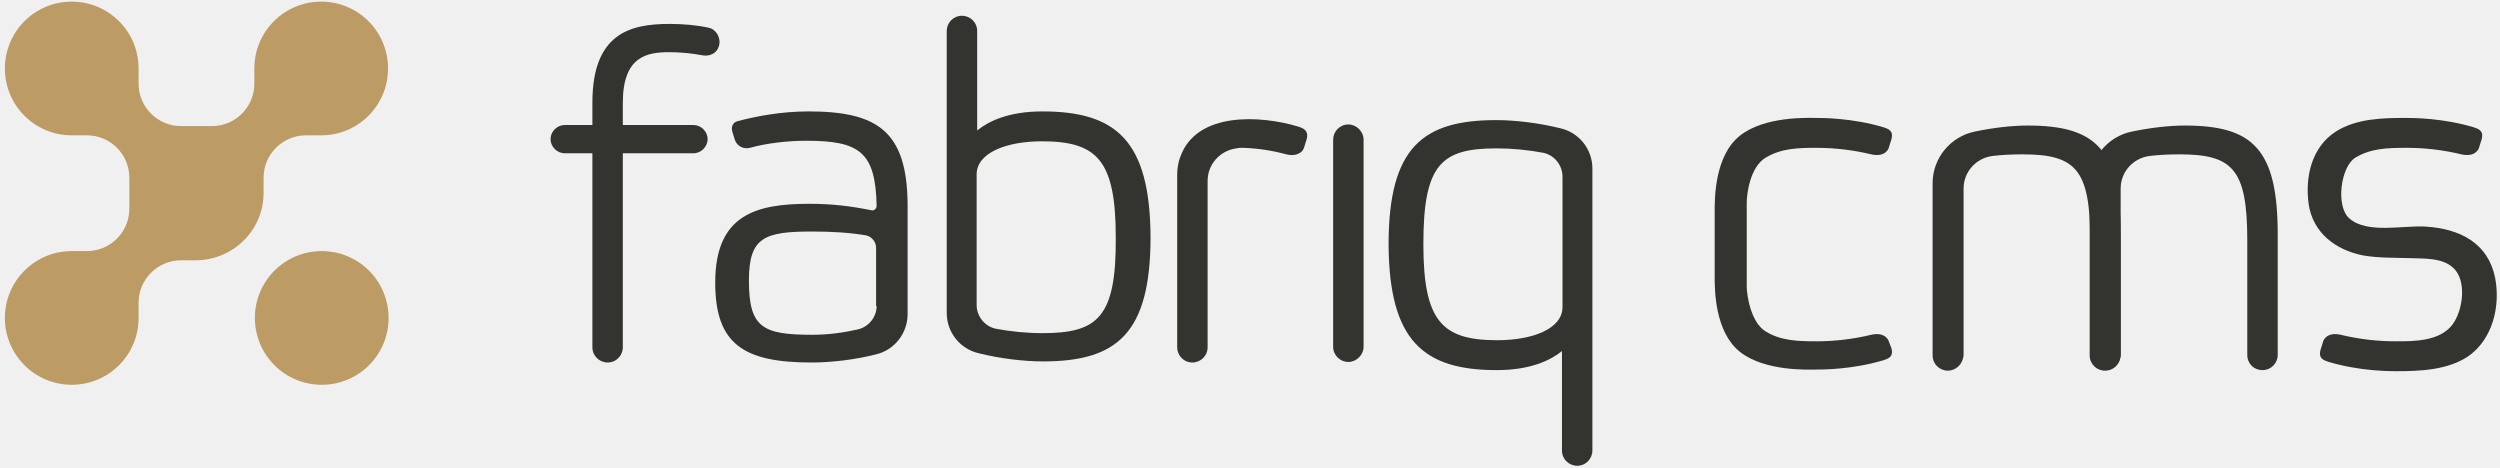
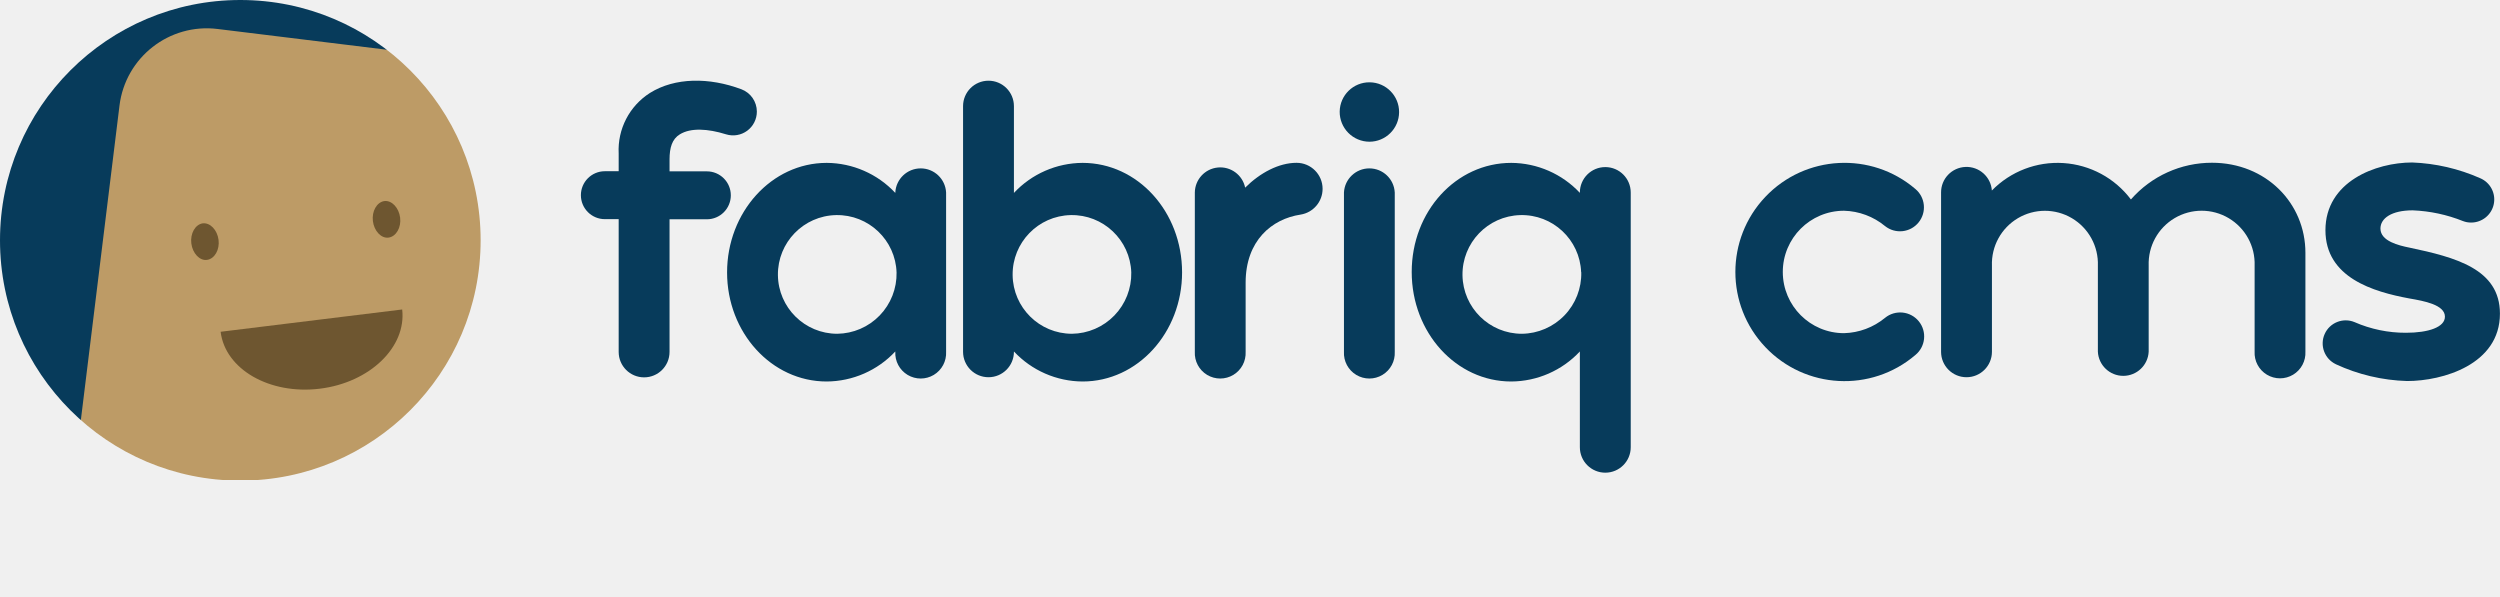
- <svg xmlns="http://www.w3.org/2000/svg" width="460" height="86" viewBox="0 0 460 86" fill="none">
-   <path d="M59.2 46.2C52.4 46.2 46.9 51.7 46.9 58.5C46.9 65.3 52.4 70.8 59.2 70.8C66 70.8 71.5 65.3 71.5 58.5C71.5 51.7 66 46.2 59.2 46.2Z" fill="#BC9B65" />
-   <path d="M275.4 68.1C281.6 68.1 285.3 66.3 287.4 64.6V82.9C287.4 84.5 288.7 85.7 290.2 85.7C291.8 85.7 293 84.4 293 82.9V31C293 27.5 290.6 24.4 287.1 23.6C283.1 22.6 278.7 22.1 275.3 22.1C261.8 22.1 255.5 27.1 255.5 45C255.6 62.7 261.9 68.1 275.4 68.1ZM275.4 27.3C278.3 27.3 281.2 27.6 283.9 28.1C286 28.5 287.5 30.4 287.5 32.5V56.5C287.5 60.5 282 62.6 275.5 62.6C265.3 62.6 261.9 59.1 261.9 44.9C261.9 30.2 265.2 27.3 275.4 27.3Z" fill="#33342F" />
-   <path d="M248.1 22.9C246.5 22.9 245.3 24.2 245.3 25.7V63.8C245.3 65.4 246.6 66.6 248.1 66.6C249.6 66.6 250.9 65.3 250.9 63.8V25.7C250.9 24.2 249.6 22.9 248.1 22.9Z" fill="#33342F" />
-   <path d="M123.2 9.6C125 9.6 127.3 9.8 129.4 10.2C130.7 10.4 132 9.7 132.3 8.4C132.7 7 131.8 5.4 130.4 5.1C128.1 4.6 125.6 4.4 123.2 4.4C116 4.4 109 6.1 109 18.9V23H103.9C102.5 23 101.3 24.2 101.3 25.6C101.3 27 102.5 28.2 103.9 28.2H109V63.9C109 65.5 110.3 66.7 111.8 66.7C113.4 66.7 114.6 65.4 114.6 63.9V28.2H127.6C129 28.2 130.2 27 130.2 25.6C130.2 24.2 129 23 127.6 23H114.6V18.9C114.6 10.3 119.1 9.6 123.2 9.6Z" fill="#33342F" />
-   <path d="M148.8 20.5C143.7 20.5 139.1 21.4 135.7 22.3C134.9 22.5 134.4 23.3 134.8 24.4L135.2 25.7C135.6 26.9 136.8 27.5 138 27.2C141.2 26.3 145.1 25.9 148.4 25.9C158.2 25.9 161.1 28 161.3 37.9C161.3 38.4 160.8 38.8 160.4 38.7C156.4 37.9 153.1 37.5 148.9 37.5C139.1 37.5 131.6 39.5 131.6 52C131.6 63.3 136.8 66.7 149.3 66.7C152.9 66.7 157.3 66.2 161.2 65.2C164.6 64.4 167 61.3 167 57.8V37.6C166.9 24.2 161.5 20.5 148.8 20.5ZM161.3 56.3C161.3 58.3 159.9 60.1 157.9 60.6C155.3 61.2 152.4 61.6 149.5 61.6C140.3 61.6 137.8 60.3 137.8 51.6C137.8 43.6 140.7 42.6 149.5 42.6C153 42.6 156.4 42.8 159.3 43.3C160.4 43.5 161.2 44.5 161.2 45.6V56.3H161.3Z" fill="#33342F" />
-   <path d="M191.8 20.5C185.6 20.5 181.9 22.3 179.8 24V5.7C179.8 4.1 178.5 2.9 177 2.9C175.4 2.9 174.2 4.2 174.2 5.7V57.6C174.2 61.1 176.6 64.2 180.1 65C184.1 66 188.5 66.5 191.9 66.5C205.4 66.5 211.7 61.5 211.7 43.6C211.6 25.9 205.4 20.5 191.8 20.5ZM191.8 61.3C188.9 61.3 186 61 183.3 60.5C181.2 60.1 179.7 58.2 179.7 56.1V32.1C179.7 28.1 185.2 26 191.7 26C201.9 26 205.3 29.5 205.3 43.7C205.4 58.4 202 61.3 191.8 61.3Z" fill="#33342F" />
-   <path d="M238.9 23.3C232 21.2 220.2 20.5 217.2 28.8C216.8 29.8 216.6 31 216.6 32.2V63.9C216.6 65.4 217.8 66.7 219.4 66.7C220.9 66.7 222.2 65.5 222.2 63.9V33.3C222.2 30.2 224.5 27.7 227.5 27.3C227.9 27.2 228.3 27.2 228.8 27.2C231.5 27.3 234.1 27.7 236.7 28.4C238.3 28.8 239.2 28.2 239.6 27.8C239.8 27.5 239.9 27.3 239.9 27.3C239.9 27.3 239.9 27.3 240.4 25.7C240.9 24 239.8 23.6 238.9 23.3Z" fill="#33342F" />
-   <path d="M358.4 68.2C356.9 68.2 355.6 67 355.6 65.4V33.7C355.6 29.1 358.9 25.1 363.4 24.2C366.8 23.5 370.2 23.1 373.1 23.1C385.6 23.1 390.2 27.4 390.2 43.1V65.3C390.2 66.8 389 68.1 387.4 68.1C385.8 68.1 384.6 66.9 384.6 65.3V44.2C384.6 31.1 381.9 28.4 372.1 28.4C370.1 28.4 368.3 28.5 366.6 28.7C363.6 29.1 361.3 31.6 361.3 34.7V65.3C361.2 67 359.9 68.2 358.4 68.2Z" fill="#33342F" />
-   <path d="M387.3 68.2C385.8 68.2 384.5 67 384.5 65.4V33.7C384.5 29.1 387.8 25.1 392.3 24.2C395.7 23.5 399.1 23.1 402 23.1C414.5 23.1 419.1 27.4 419.1 43.1V65.3C419.1 66.8 417.9 68.1 416.3 68.1C414.7 68.1 413.5 66.9 413.5 65.3V44.2C413.5 31.1 410.8 28.4 401 28.4C399 28.4 397.2 28.5 395.5 28.7C392.5 29.1 390.2 31.6 390.2 34.7V65.3C390.1 67 388.9 68.2 387.3 68.2Z" fill="#33342F" />
-   <path d="M347.5 62.7C347.5 62.7 346.9 61 344.3 61.6C341 62.4 337.6 62.8 334.2 62.8C330.8 62.8 327.7 62.7 324.9 61C322.1 59.3 321.4 54.2 321.4 52.7C321.4 52.1 321.4 37.9 321.4 37.3C321.4 35.7 322 30.7 324.9 29C327.7 27.3 330.8 27.2 334.2 27.2C337.6 27.2 341 27.6 344.3 28.4C346.9 29 347.5 27.3 347.5 27.3C347.5 27.3 347.5 27.3 348 25.7C348.5 24 347.4 23.7 346.5 23.4C340.8 21.7 335.3 21.7 334.1 21.7C332.9 21.7 324.7 21.3 320.1 25C315.5 28.7 315.5 36.5 315.5 38.7C315.5 39.4 315.5 50.3 315.5 51C315.5 53.2 315.5 61 320.1 64.7C324.7 68.4 332.9 68 334.1 68C335.3 68 340.8 68 346.5 66.3C347.4 66 348.5 65.7 348 64C347.5 62.7 347.5 62.7 347.5 62.7Z" fill="#33342F" />
-   <path d="M459.1 51.1C457.8 44.7 452.6 42.1 446.4 41.7C442.3 41.4 435.6 43.1 432.3 40.2C429.7 38 430.7 30.6 433.4 29C436.2 27.3 439.3 27.2 442.8 27.2C446.2 27.2 449.6 27.6 452.9 28.4C455.5 29 456.1 27.3 456.1 27.3C456.1 27.3 456.1 27.3 456.6 25.7C457.1 24 456 23.7 455.1 23.4C449.4 21.7 443.9 21.7 442.7 21.7C438.4 21.7 433.6 21.8 429.8 24.2C425.3 27.1 424.1 32.6 424.8 37.6C425.6 42.9 429.8 46 434.8 47C437.7 47.5 440.6 47.4 443.5 47.5C446 47.6 449.3 47.4 451.3 49.2C454 51.5 453.2 57.2 451.2 59.8C448.8 62.8 444.3 62.8 440.8 62.8C437.4 62.8 434 62.4 430.7 61.6C428.1 61 427.5 62.7 427.5 62.7C427.5 62.7 427.5 62.7 427 64.3C426.5 66 427.6 66.3 428.5 66.6C434.2 68.3 439.7 68.3 440.9 68.3C445.3 68.3 450.3 68.1 454.1 65.6C458.7 62.4 460.1 56.3 459.1 51.1Z" fill="#33342F" />
-   <path d="M48.5 35.5C48.5 35.5 48.5 33.7 48.5 32.7C48.5 28.4 52 24.9 56.3 24.9C57.3 24.9 59.1 24.9 59.1 24.9C65.9 24.9 71.4 19.4 71.4 12.6C71.4 5.8 65.9 0.3 59.1 0.3C52.3 0.3 46.8 5.8 46.8 12.6C46.8 12.6 46.8 14.4 46.8 15.4C46.8 19.7 43.3 23.2 39 23.2C38 23.2 34.2 23.2 33.3 23.2C29 23.2 25.5 19.7 25.5 15.4C25.5 14.6 25.5 13.3 25.5 12.8C25.5 12.7 25.5 12.7 25.5 12.6C25.5 5.8 20 0.3 13.2 0.3C6.4 0.3 0.9 5.8 0.9 12.6C0.9 19.4 6.4 24.9 13.2 24.9C13.2 24.9 13.2 24.9 13.3 24.9C13.7 24.9 15.2 24.9 16 24.9C20.3 24.9 23.8 28.4 23.8 32.7C23.8 33.6 23.8 37.5 23.8 38.4C23.8 42.7 20.3 46.2 16 46.2C15 46.2 13.2 46.2 13.2 46.2C6.4 46.2 0.9 51.7 0.9 58.5C0.9 65.3 6.4 70.8 13.2 70.8C20 70.8 25.5 65.3 25.5 58.5C25.5 58.5 25.5 56.7 25.5 55.7C25.5 51.4 29 47.9 33.3 47.9C34.3 47.9 36.1 47.9 36.1 47.9C43 47.8 48.5 42.3 48.5 35.5Z" fill="#BC9B65" />
+ <svg xmlns="http://www.w3.org/2000/svg" viewBox="0 0 374.51 89.37">
+   <defs>
+     <clipPath id="clip-path">
+       <rect width="96.51" height="89.37" fill="none" />
+     </clipPath>
+     <clipPath id="clip-path-2" transform="translate(0 0)">
+       <rect width="385.08" height="71.91" fill="none" />
+     </clipPath>
+     <mask id="mask" x="0" y="0" width="97.3" height="90.16" maskUnits="userSpaceOnUse">
+       <g transform="translate(0 0)">
+         <g clip-path="url(#clip-path)">
+           <rect width="97.3" height="90.16" />
+           <g style="isolation:isolate">
+             <path d="M36,0h0A36,36,0,1,1,0,36,36,36,0,0,1,36,0" fill="#fff" />
+           </g>
+         </g>
+       </g>
+     </mask>
+     <clipPath id="clip-path-4" transform="translate(0 0)">
+       <rect width="96.51" height="89.37" fill="none" />
+     </clipPath>
+   </defs>
+   <g id="Lager_2" data-name="Lager 2">
+     <g id="Lager_1-2" data-name="Lager 1">
+       <g clip-path="url(#clip-path-2)">
+         <g clip-path="url(#clip-path-2)">
+           <path d="M113.38,16.72a3.56,3.56,0,0,1-4.62,3.4c-2.73-.85-5.28-1-6.91,0-1.17.71-1.55,2-1.55,3.78v1.77h5.59a3.59,3.59,0,0,1,0,7.18H100.3V52.72a3.81,3.81,0,0,1-7.62,0V32.83H90.61a3.59,3.59,0,0,1,0-7.18h2.07V23a10.14,10.14,0,0,1,4.69-9.08c3.75-2.34,8.88-2.35,13.69-.55a3.58,3.58,0,0,1,2.32,3.34" transform="translate(0 0)" fill="#073b5b" />
+           <path d="M141.73,28.84V52.7a3.81,3.81,0,1,1-7.61,0v-.05a14.18,14.18,0,0,1-10.28,4.5c-8.26,0-14.92-7.32-14.92-16.34s6.66-16.41,14.92-16.41a14.18,14.18,0,0,1,10.28,4.5v-.06a3.81,3.81,0,0,1,7.61,0m-7.42,12A8.89,8.89,0,1,0,125.42,50a9,9,0,0,0,8.89-9.19" transform="translate(0 0)" fill="#073b5b" />
+           <path d="M177.08,40.81c0,9-6.65,16.34-14.91,16.34a14.18,14.18,0,0,1-10.28-4.5v.05a3.81,3.81,0,1,1-7.62,0V15.9a3.81,3.81,0,1,1,7.62,0v13a14.18,14.18,0,0,1,10.28-4.5c8.26,0,14.91,7.31,14.91,16.41m-7.61,0A8.89,8.89,0,1,0,160.58,50a9,9,0,0,0,8.89-9.19" transform="translate(0 0)" fill="#073b5b" />
+           <path d="M198.13,28.29a3.91,3.91,0,0,1-3.31,3.86c-4.29.65-8.22,3.89-8.22,10.2V52.7a3.81,3.81,0,1,1-7.61,0V28.84a3.81,3.81,0,0,1,7.54-.73c2.24-2.23,5.05-3.72,7.7-3.72a3.9,3.9,0,0,1,3.9,3.9" transform="translate(0 0)" fill="#073b5b" />
+           <path d="M200.69,16.72a4.45,4.45,0,1,1,4.44,4.51,4.47,4.47,0,0,1-4.44-4.51m.64,36V28.84a3.81,3.81,0,0,1,7.61,0V52.7a3.81,3.81,0,1,1-7.61,0" transform="translate(0 0)" fill="#073b5b" />
+           <path d="M244.29,28.84V67a3.81,3.81,0,0,1-7.62,0V52.65a14.17,14.17,0,0,1-10.28,4.5c-8.26,0-14.91-7.32-14.91-16.41s6.65-16.34,14.91-16.34a14.2,14.2,0,0,1,10.28,4.49v-.05a3.81,3.81,0,0,1,7.62,0m-7.43,11.92A8.89,8.89,0,1,0,228,50a9,9,0,0,0,8.88-9.22" transform="translate(0 0)" fill="#073b5b" />
+           <path d="M282.39,47.61a3.59,3.59,0,0,1,4.53,5.58,16.35,16.35,0,1,1,0-24.89,3.59,3.59,0,0,1-4.53,5.57,10.07,10.07,0,0,0-6.15-2.3,9.17,9.17,0,0,0,0,18.34,10.07,10.07,0,0,0,6.15-2.3" transform="translate(0 0)" fill="#073b5b" />
+           <path d="M331.36,24.38c8.09,0,14,6.05,14,13.49v14.8a3.81,3.81,0,1,1-7.61,0V39.79a7.94,7.94,0,1,0-15.87,0v12.9a3.81,3.81,0,0,1-7.61,0V39.8a7.94,7.94,0,1,0-15.87,0V52.7a3.81,3.81,0,0,1-7.62,0V28.84a3.81,3.81,0,0,1,7.61-.3,13.76,13.76,0,0,1,20.83,1.34,16.1,16.1,0,0,1,12.15-5.5Z" transform="translate(0 0)" fill="#073b5b" />
+           <path d="M349.92,54.56a3.45,3.45,0,0,1,2.81-6.3,19.06,19.06,0,0,0,7.69,1.59c3.36,0,5.84-.83,5.84-2.41,0-1.78-3.11-2.35-5.33-2.73-5.4-1-12.57-3.11-12.57-10.22,0-7.3,7.55-10.15,13-10.15a27.74,27.74,0,0,1,10.17,2.35,3.46,3.46,0,0,1-1.34,6.65,3.3,3.3,0,0,1-1.22-.22,22.7,22.7,0,0,0-7.54-1.61c-3.18,0-4.83,1.2-4.83,2.73,0,1.9,2.79,2.54,4.32,2.85,6.91,1.46,13.58,3.18,13.58,9.9,0,7.62-8.57,10.09-13.9,10.09a27.25,27.25,0,0,1-10.69-2.52" transform="translate(0 0)" fill="#073b5b" />
+           <g mask="url(#mask)">
+             <g clip-path="url(#clip-path-4)">
+               <rect width="71.91" height="71.91" fill="#073b5b" />
+               <path d="M11.47,68.15,17.9,15.82A13.18,13.18,0,0,1,32.59,4.34l52.34,6.42a13.19,13.19,0,0,1,11.48,14.7L90,77.79A13.17,13.17,0,0,1,75.29,89.27L23,82.85a13.2,13.2,0,0,1-11.48-14.7" transform="translate(0 0)" fill="#bd9b66" />
+               <path d="M33.05,49.7c.69,5.63,7.34,9.45,14.85,8.53s13-6.24,12.35-11.87" transform="translate(0 0)" fill="#6e5630" />
+               <path d="M30.36,33.46h0c1.13-.14,2.19,1,2.38,2.47s-.58,2.83-1.71,3-2.19-1-2.37-2.47.58-2.83,1.7-3" transform="translate(0 0)" fill="#6e5630" />
+               <path d="M57.57,30.12h0c1.12-.14,2.18,1,2.37,2.47s-.58,2.83-1.71,3-2.19-1-2.37-2.47.58-2.83,1.71-3" transform="translate(0 0)" fill="#6e5630" />
+             </g>
+           </g>
+         </g>
+       </g>
+     </g>
+   </g>
</svg>
